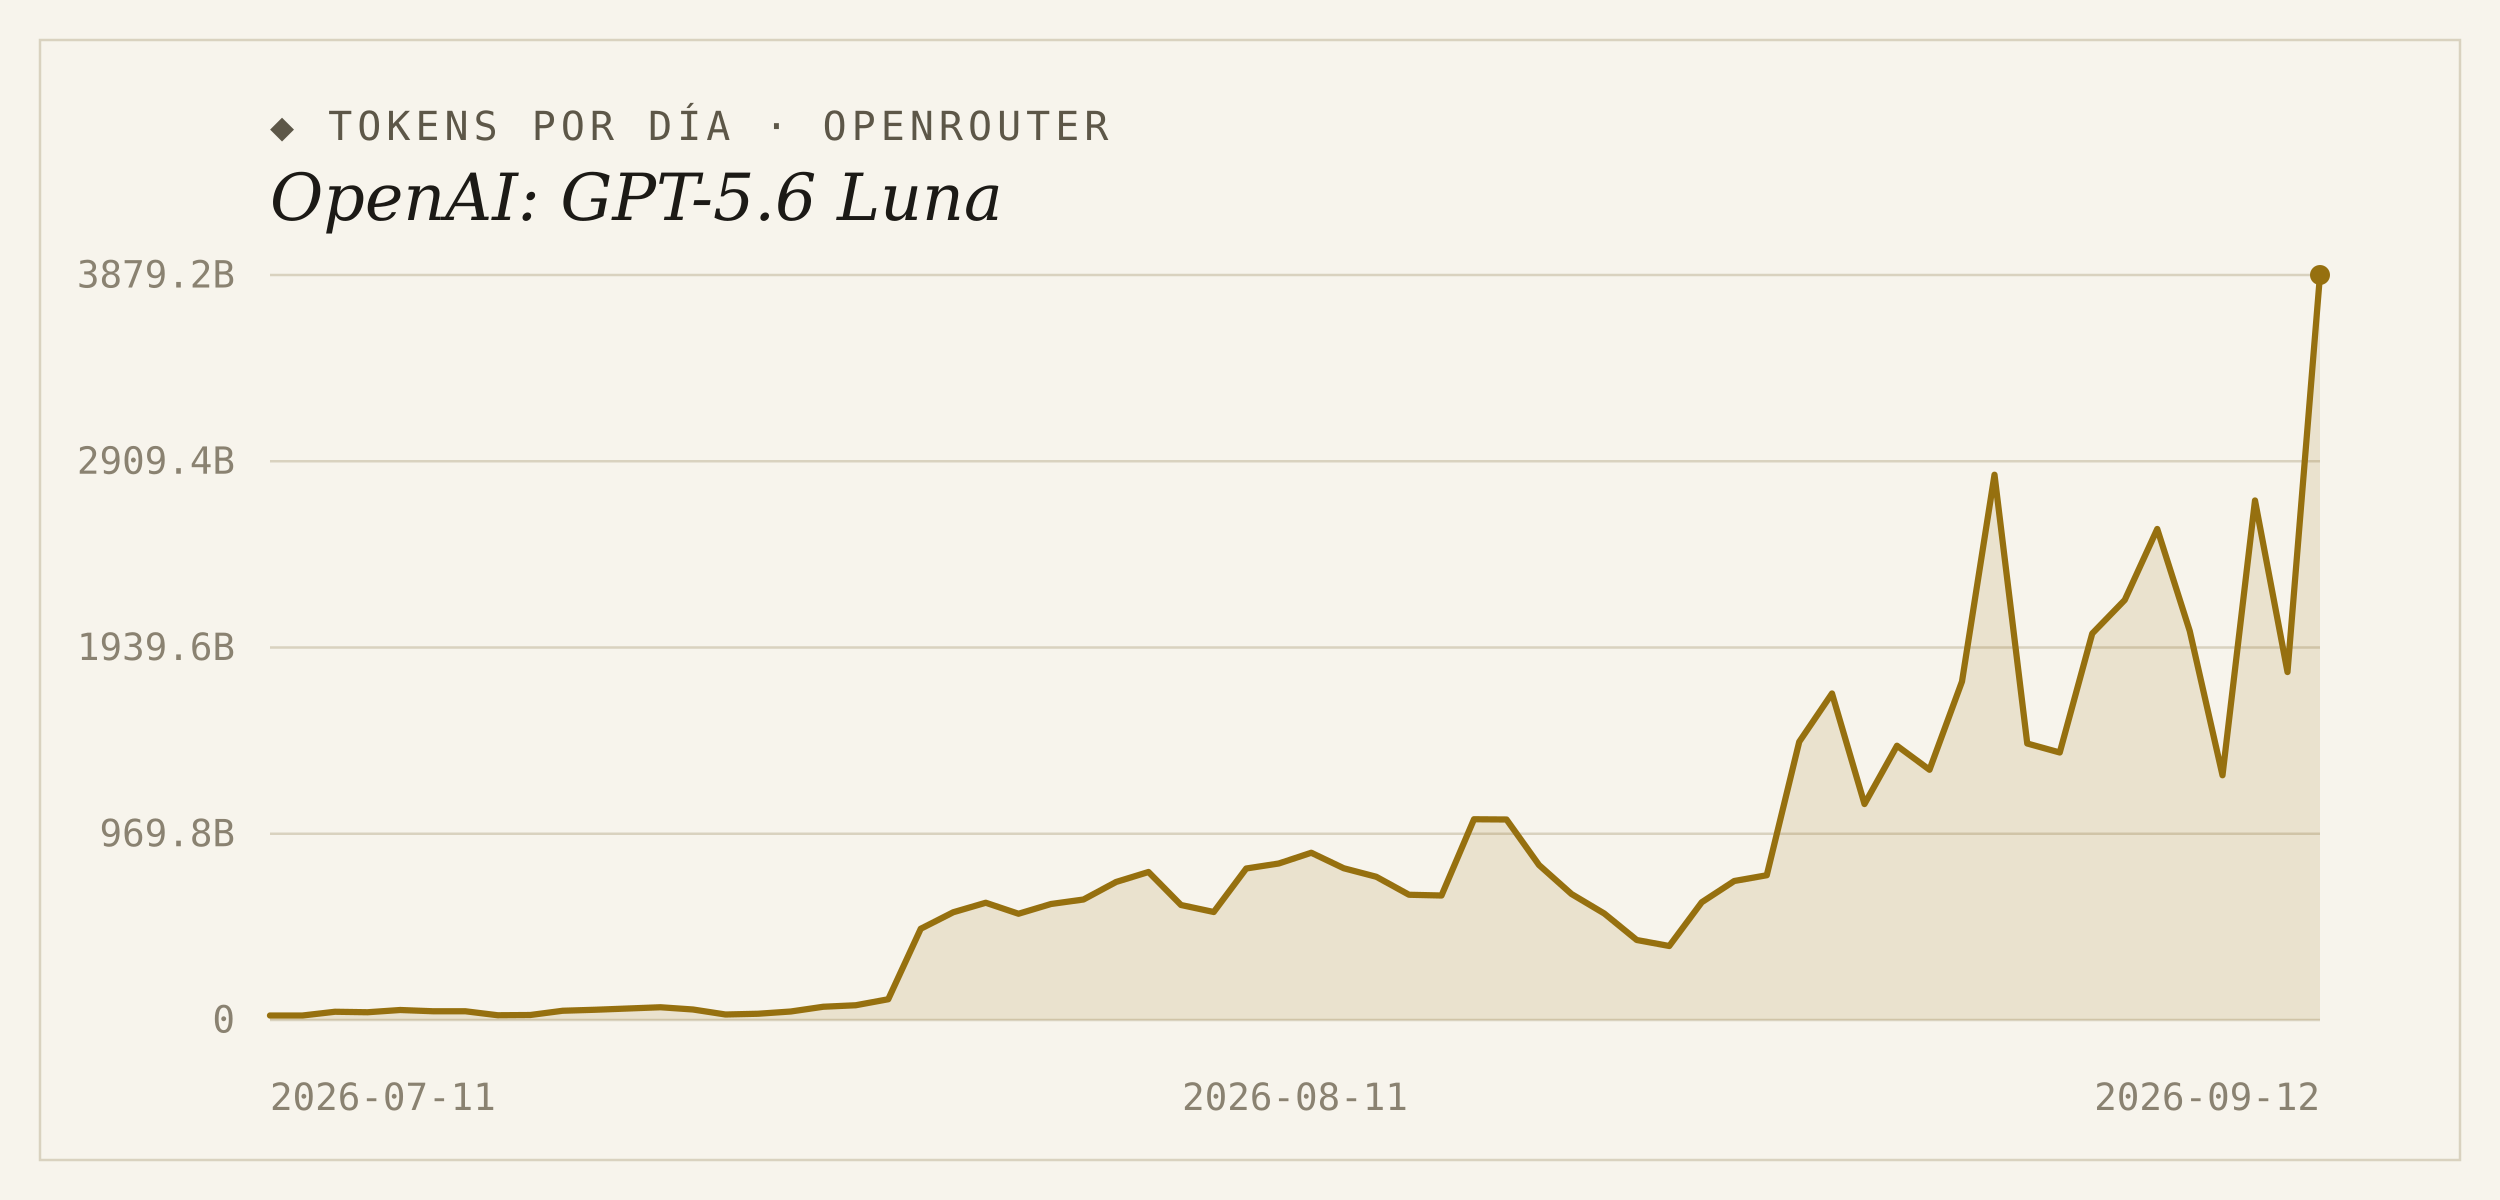
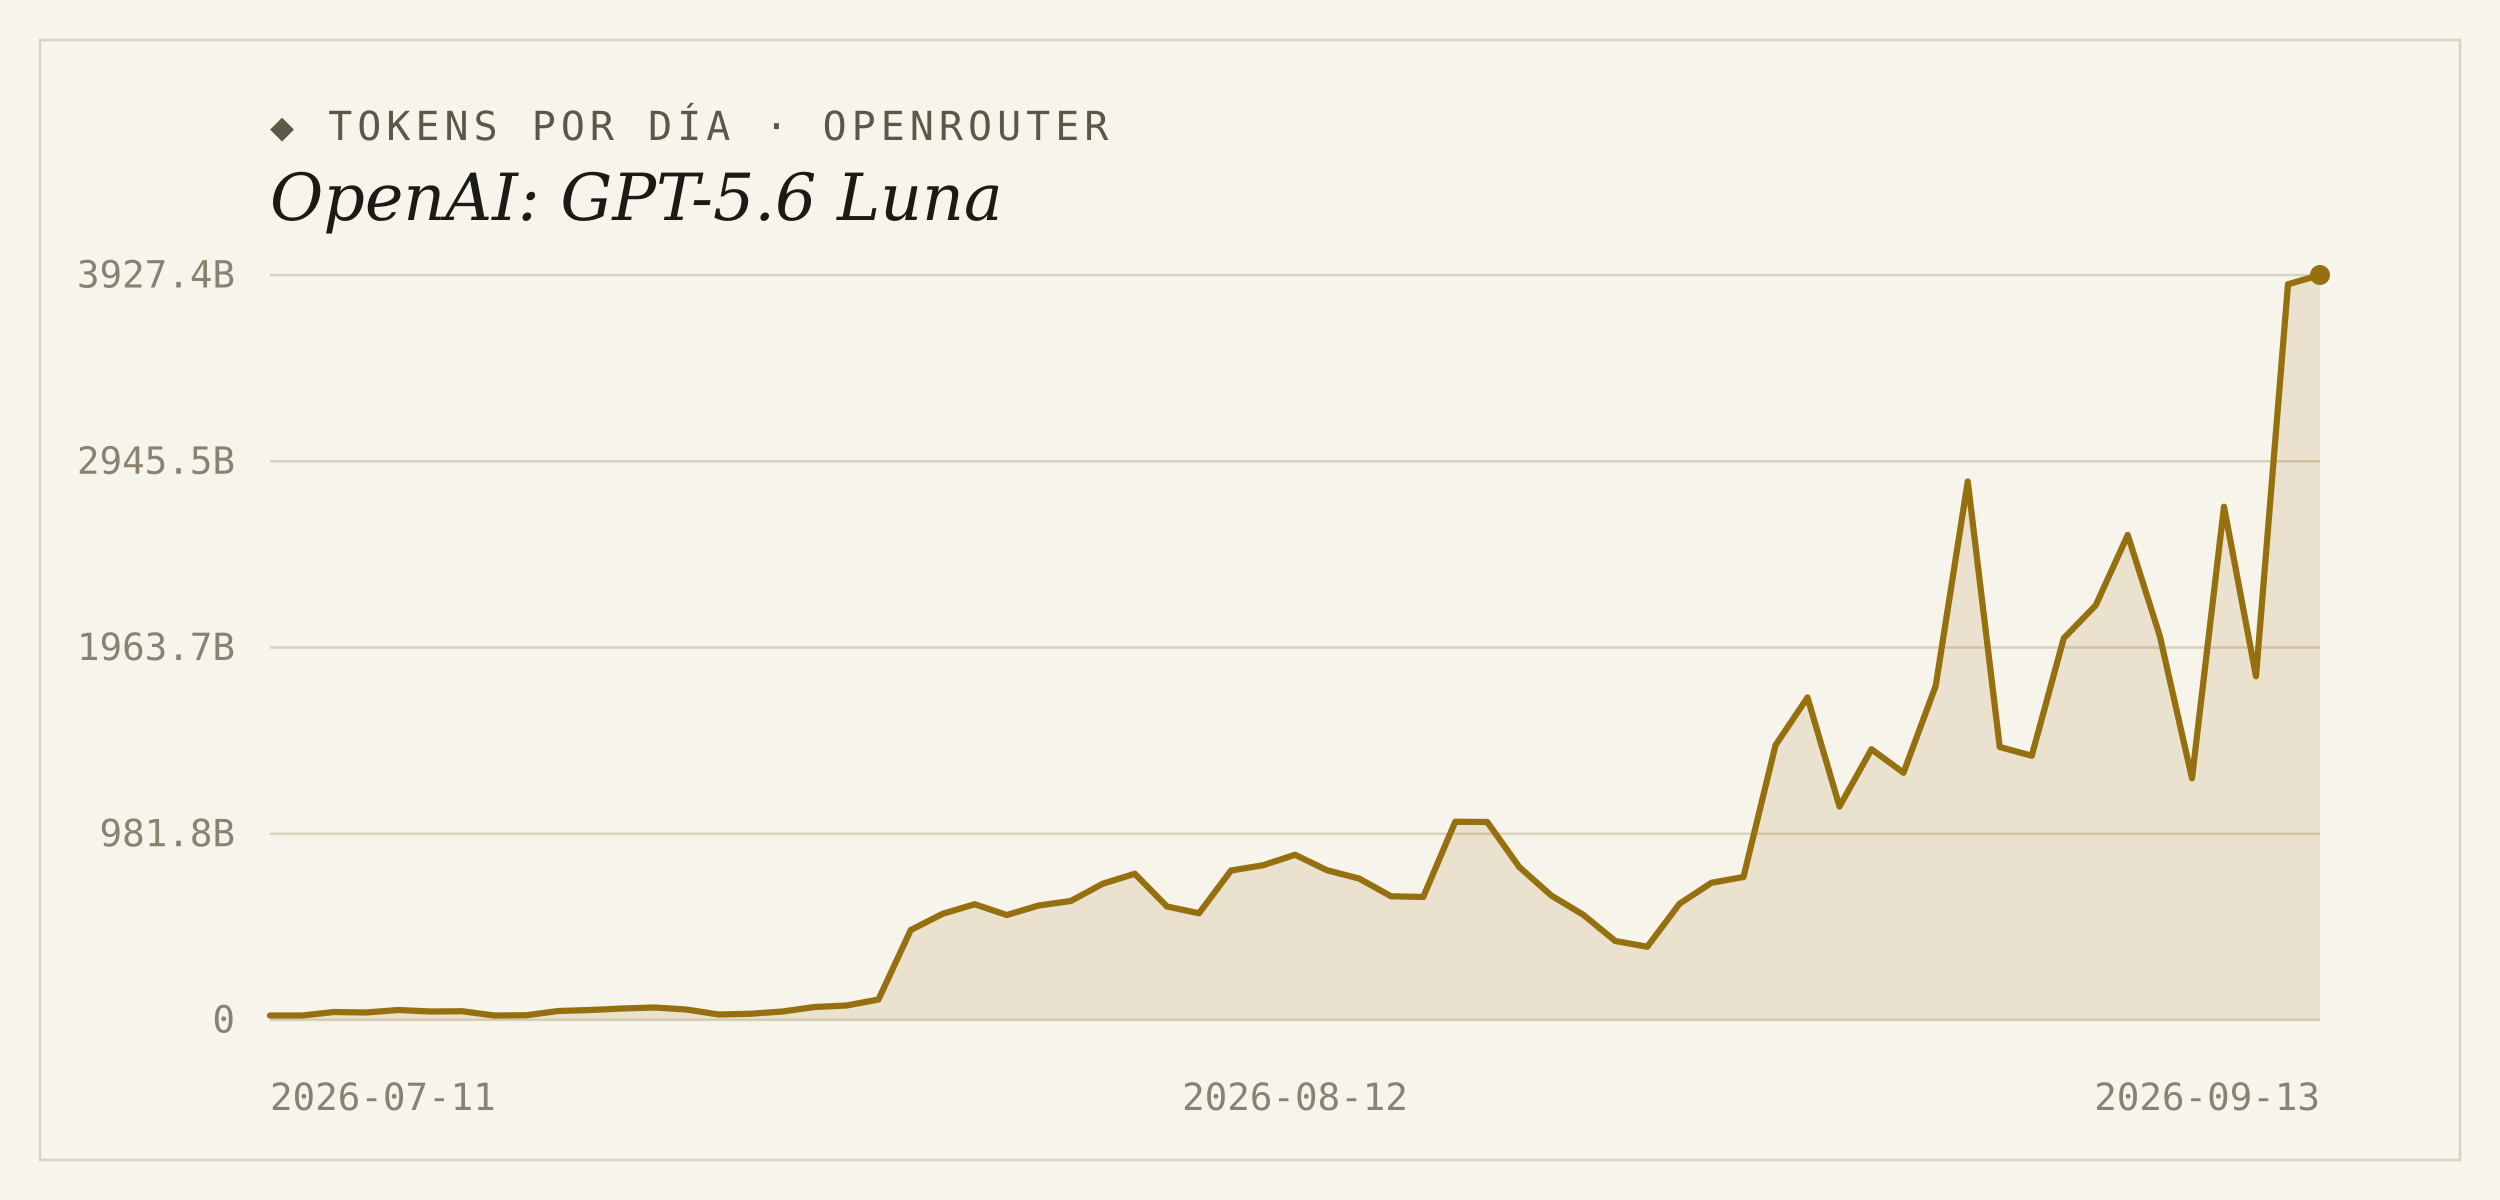
<svg xmlns="http://www.w3.org/2000/svg" width="1000" height="480" viewBox="0 0 1000 480">
  <rect width="1000" height="480" fill="#f7f4ec" />
  <rect x="16" y="16" width="968" height="448" fill="none" stroke="#d9d2bf" stroke-width="1" />
  <text x="108" y="56" font-family="'DejaVu Sans Mono', Consolas, monospace" font-size="16" letter-spacing="2" fill="#5d5748">◆ TOKENS POR DÍA · OPENROUTER</text>
  <text x="108" y="88" font-family="Georgia, 'DejaVu Serif', serif" font-size="26" font-style="italic" fill="#1c1a16">OpenAI: GPT-5.6 Luna</text>
  <line x1="108" y1="408.0" x2="928" y2="408.0" stroke="#d9d2bf" stroke-width="1" />
  <text x="94" y="413" text-anchor="end" font-family="'DejaVu Sans Mono', Consolas, monospace" font-size="15" fill="#8a8271">0</text>
  <line x1="108" y1="333.5" x2="928" y2="333.5" stroke="#d9d2bf" stroke-width="1" />
-   <text x="94" y="338.5" text-anchor="end" font-family="'DejaVu Sans Mono', Consolas, monospace" font-size="15" fill="#8a8271">969.8B</text>
+   <text x="94" y="338.5" text-anchor="end" font-family="'DejaVu Sans Mono', Consolas, monospace" font-size="15" fill="#8a8271">981.8B</text>
  <line x1="108" y1="259.0" x2="928" y2="259.0" stroke="#d9d2bf" stroke-width="1" />
-   <text x="94" y="264" text-anchor="end" font-family="'DejaVu Sans Mono', Consolas, monospace" font-size="15" fill="#8a8271">1939.6B</text>
+   <text x="94" y="264" text-anchor="end" font-family="'DejaVu Sans Mono', Consolas, monospace" font-size="15" fill="#8a8271">1963.7B</text>
  <line x1="108" y1="184.5" x2="928" y2="184.5" stroke="#d9d2bf" stroke-width="1" />
-   <text x="94" y="189.5" text-anchor="end" font-family="'DejaVu Sans Mono', Consolas, monospace" font-size="15" fill="#8a8271">2909.4B</text>
+   <text x="94" y="189.5" text-anchor="end" font-family="'DejaVu Sans Mono', Consolas, monospace" font-size="15" fill="#8a8271">2945.5B</text>
  <line x1="108" y1="110.0" x2="928" y2="110.0" stroke="#d9d2bf" stroke-width="1" />
-   <text x="94" y="115" text-anchor="end" font-family="'DejaVu Sans Mono', Consolas, monospace" font-size="15" fill="#8a8271">3879.2B</text>
-   <path d="M 108,408.0 L 108.0,406.2 L 121.0,406.2 L 134.0,404.7 L 147.0,404.9 L 160.1,404.0 L 173.1,404.5 L 186.1,404.5 L 199.1,406.1 L 212.1,406.0 L 225.1,404.3 L 238.2,403.9 L 251.2,403.4 L 264.2,402.9 L 277.2,403.8 L 290.2,405.8 L 303.2,405.5 L 316.3,404.6 L 329.3,402.7 L 342.3,402.1 L 355.3,399.7 L 368.3,371.5 L 381.3,364.9 L 394.3,361.1 L 407.4,365.5 L 420.4,361.6 L 433.4,359.8 L 446.4,352.8 L 459.4,348.8 L 472.4,362.0 L 485.5,364.8 L 498.5,347.4 L 511.5,345.4 L 524.5,341.1 L 537.5,347.3 L 550.5,350.7 L 563.6,357.9 L 576.6,358.2 L 589.6,327.7 L 602.6,327.8 L 615.6,346.0 L 628.6,357.6 L 641.7,365.4 L 654.7,376.0 L 667.7,378.4 L 680.7,360.9 L 693.7,352.4 L 706.7,350.1 L 719.7,296.7 L 732.8,277.4 L 745.8,321.6 L 758.8,298.3 L 771.8,307.9 L 784.8,272.6 L 797.8,189.9 L 810.9,297.4 L 823.9,301.0 L 836.9,253.4 L 849.9,240.0 L 862.9,211.6 L 875.9,252.4 L 889.0,310.1 L 902.0,200.2 L 915.0,268.8 L 928.0,110.0 L 928.0,408.0 Z" fill="#96700f" fill-opacity="0.14" />
-   <polyline points="108.0,406.2 121.0,406.2 134.0,404.7 147.0,404.9 160.1,404.0 173.1,404.5 186.1,404.5 199.1,406.1 212.1,406.0 225.1,404.3 238.2,403.9 251.2,403.4 264.2,402.9 277.2,403.8 290.2,405.8 303.2,405.5 316.3,404.6 329.3,402.7 342.3,402.1 355.3,399.7 368.3,371.5 381.3,364.9 394.3,361.1 407.4,365.5 420.4,361.6 433.4,359.8 446.4,352.8 459.4,348.8 472.4,362.0 485.5,364.8 498.5,347.4 511.5,345.4 524.5,341.1 537.5,347.3 550.5,350.7 563.6,357.9 576.6,358.2 589.6,327.7 602.6,327.8 615.6,346.0 628.6,357.6 641.7,365.4 654.7,376.0 667.7,378.4 680.7,360.9 693.7,352.4 706.7,350.1 719.7,296.7 732.8,277.4 745.8,321.6 758.8,298.3 771.8,307.9 784.8,272.6 797.8,189.9 810.9,297.4 823.9,301.0 836.9,253.4 849.9,240.0 862.9,211.6 875.9,252.4 889.0,310.1 902.0,200.2 915.0,268.8 928.0,110.0" fill="none" stroke="#96700f" stroke-width="2.5" stroke-linejoin="round" stroke-linecap="round" />
+   <text x="94" y="115" text-anchor="end" font-family="'DejaVu Sans Mono', Consolas, monospace" font-size="15" fill="#8a8271">3927.4B</text>
+   <path d="M 108,408.0 L 108.0,406.2 L 120.8,406.2 L 133.6,404.8 L 146.4,405.0 L 159.3,404.0 L 172.1,404.6 L 184.9,404.5 L 197.7,406.2 L 210.5,406.1 L 223.3,404.4 L 236.1,404.0 L 248.9,403.4 L 261.8,403.0 L 274.6,403.8 L 287.4,405.8 L 300.2,405.5 L 313.0,404.6 L 325.8,402.8 L 338.6,402.2 L 351.4,399.8 L 364.3,372.0 L 377.1,365.5 L 389.9,361.7 L 402.7,366.0 L 415.5,362.2 L 428.3,360.4 L 441.1,353.5 L 453.9,349.5 L 466.8,362.6 L 479.6,365.3 L 492.4,348.2 L 505.2,346.1 L 518.0,341.9 L 530.8,348.1 L 543.6,351.4 L 556.4,358.5 L 569.3,358.8 L 582.1,328.7 L 594.9,328.8 L 607.7,346.8 L 620.5,358.2 L 633.3,365.9 L 646.1,376.4 L 658.9,378.7 L 671.8,361.5 L 684.6,353.1 L 697.4,350.8 L 710.2,298.1 L 723.0,279.0 L 735.8,322.6 L 748.6,299.7 L 761.4,309.1 L 774.3,274.3 L 787.1,192.6 L 799.9,298.8 L 812.7,302.3 L 825.5,255.3 L 838.3,242.1 L 851.1,214.0 L 863.9,254.3 L 876.8,311.3 L 889.6,202.7 L 902.4,270.5 L 915.2,113.7 L 928.0,110.0 L 928.0,408.0 Z" fill="#96700f" fill-opacity="0.14" />
+   <polyline points="108.0,406.2 120.8,406.2 133.6,404.8 146.4,405.0 159.3,404.0 172.1,404.6 184.9,404.5 197.7,406.2 210.5,406.1 223.3,404.4 236.1,404.0 248.9,403.4 261.8,403.0 274.6,403.8 287.4,405.8 300.2,405.5 313.0,404.6 325.8,402.8 338.6,402.2 351.4,399.8 364.3,372.0 377.1,365.5 389.9,361.7 402.7,366.0 415.5,362.2 428.3,360.4 441.1,353.5 453.9,349.5 466.8,362.6 479.6,365.3 492.4,348.2 505.2,346.1 518.0,341.9 530.8,348.1 543.6,351.4 556.4,358.5 569.3,358.8 582.1,328.7 594.9,328.8 607.7,346.8 620.5,358.2 633.3,365.9 646.1,376.4 658.9,378.7 671.8,361.5 684.6,353.1 697.4,350.8 710.2,298.1 723.0,279.0 735.8,322.6 748.6,299.7 761.4,309.1 774.3,274.3 787.1,192.6 799.9,298.8 812.7,302.3 825.5,255.3 838.3,242.1 851.1,214.0 863.9,254.3 876.8,311.3 889.6,202.7 902.4,270.5 915.2,113.7 928.0,110.0" fill="none" stroke="#96700f" stroke-width="2.5" stroke-linejoin="round" stroke-linecap="round" />
  <circle cx="928.0" cy="110.0" r="4" fill="#96700f" />
  <text x="108" y="444" text-anchor="start" font-family="'DejaVu Sans Mono', Consolas, monospace" font-size="15" fill="#8a8271">2026-07-11</text>
-   <text x="518" y="444" text-anchor="middle" font-family="'DejaVu Sans Mono', Consolas, monospace" font-size="15" fill="#8a8271">2026-08-11</text>
-   <text x="928" y="444" text-anchor="end" font-family="'DejaVu Sans Mono', Consolas, monospace" font-size="15" fill="#8a8271">2026-09-12</text>
+   <text x="518" y="444" text-anchor="middle" font-family="'DejaVu Sans Mono', Consolas, monospace" font-size="15" fill="#8a8271">2026-08-12</text>
+   <text x="928" y="444" text-anchor="end" font-family="'DejaVu Sans Mono', Consolas, monospace" font-size="15" fill="#8a8271">2026-09-13</text>
</svg>
